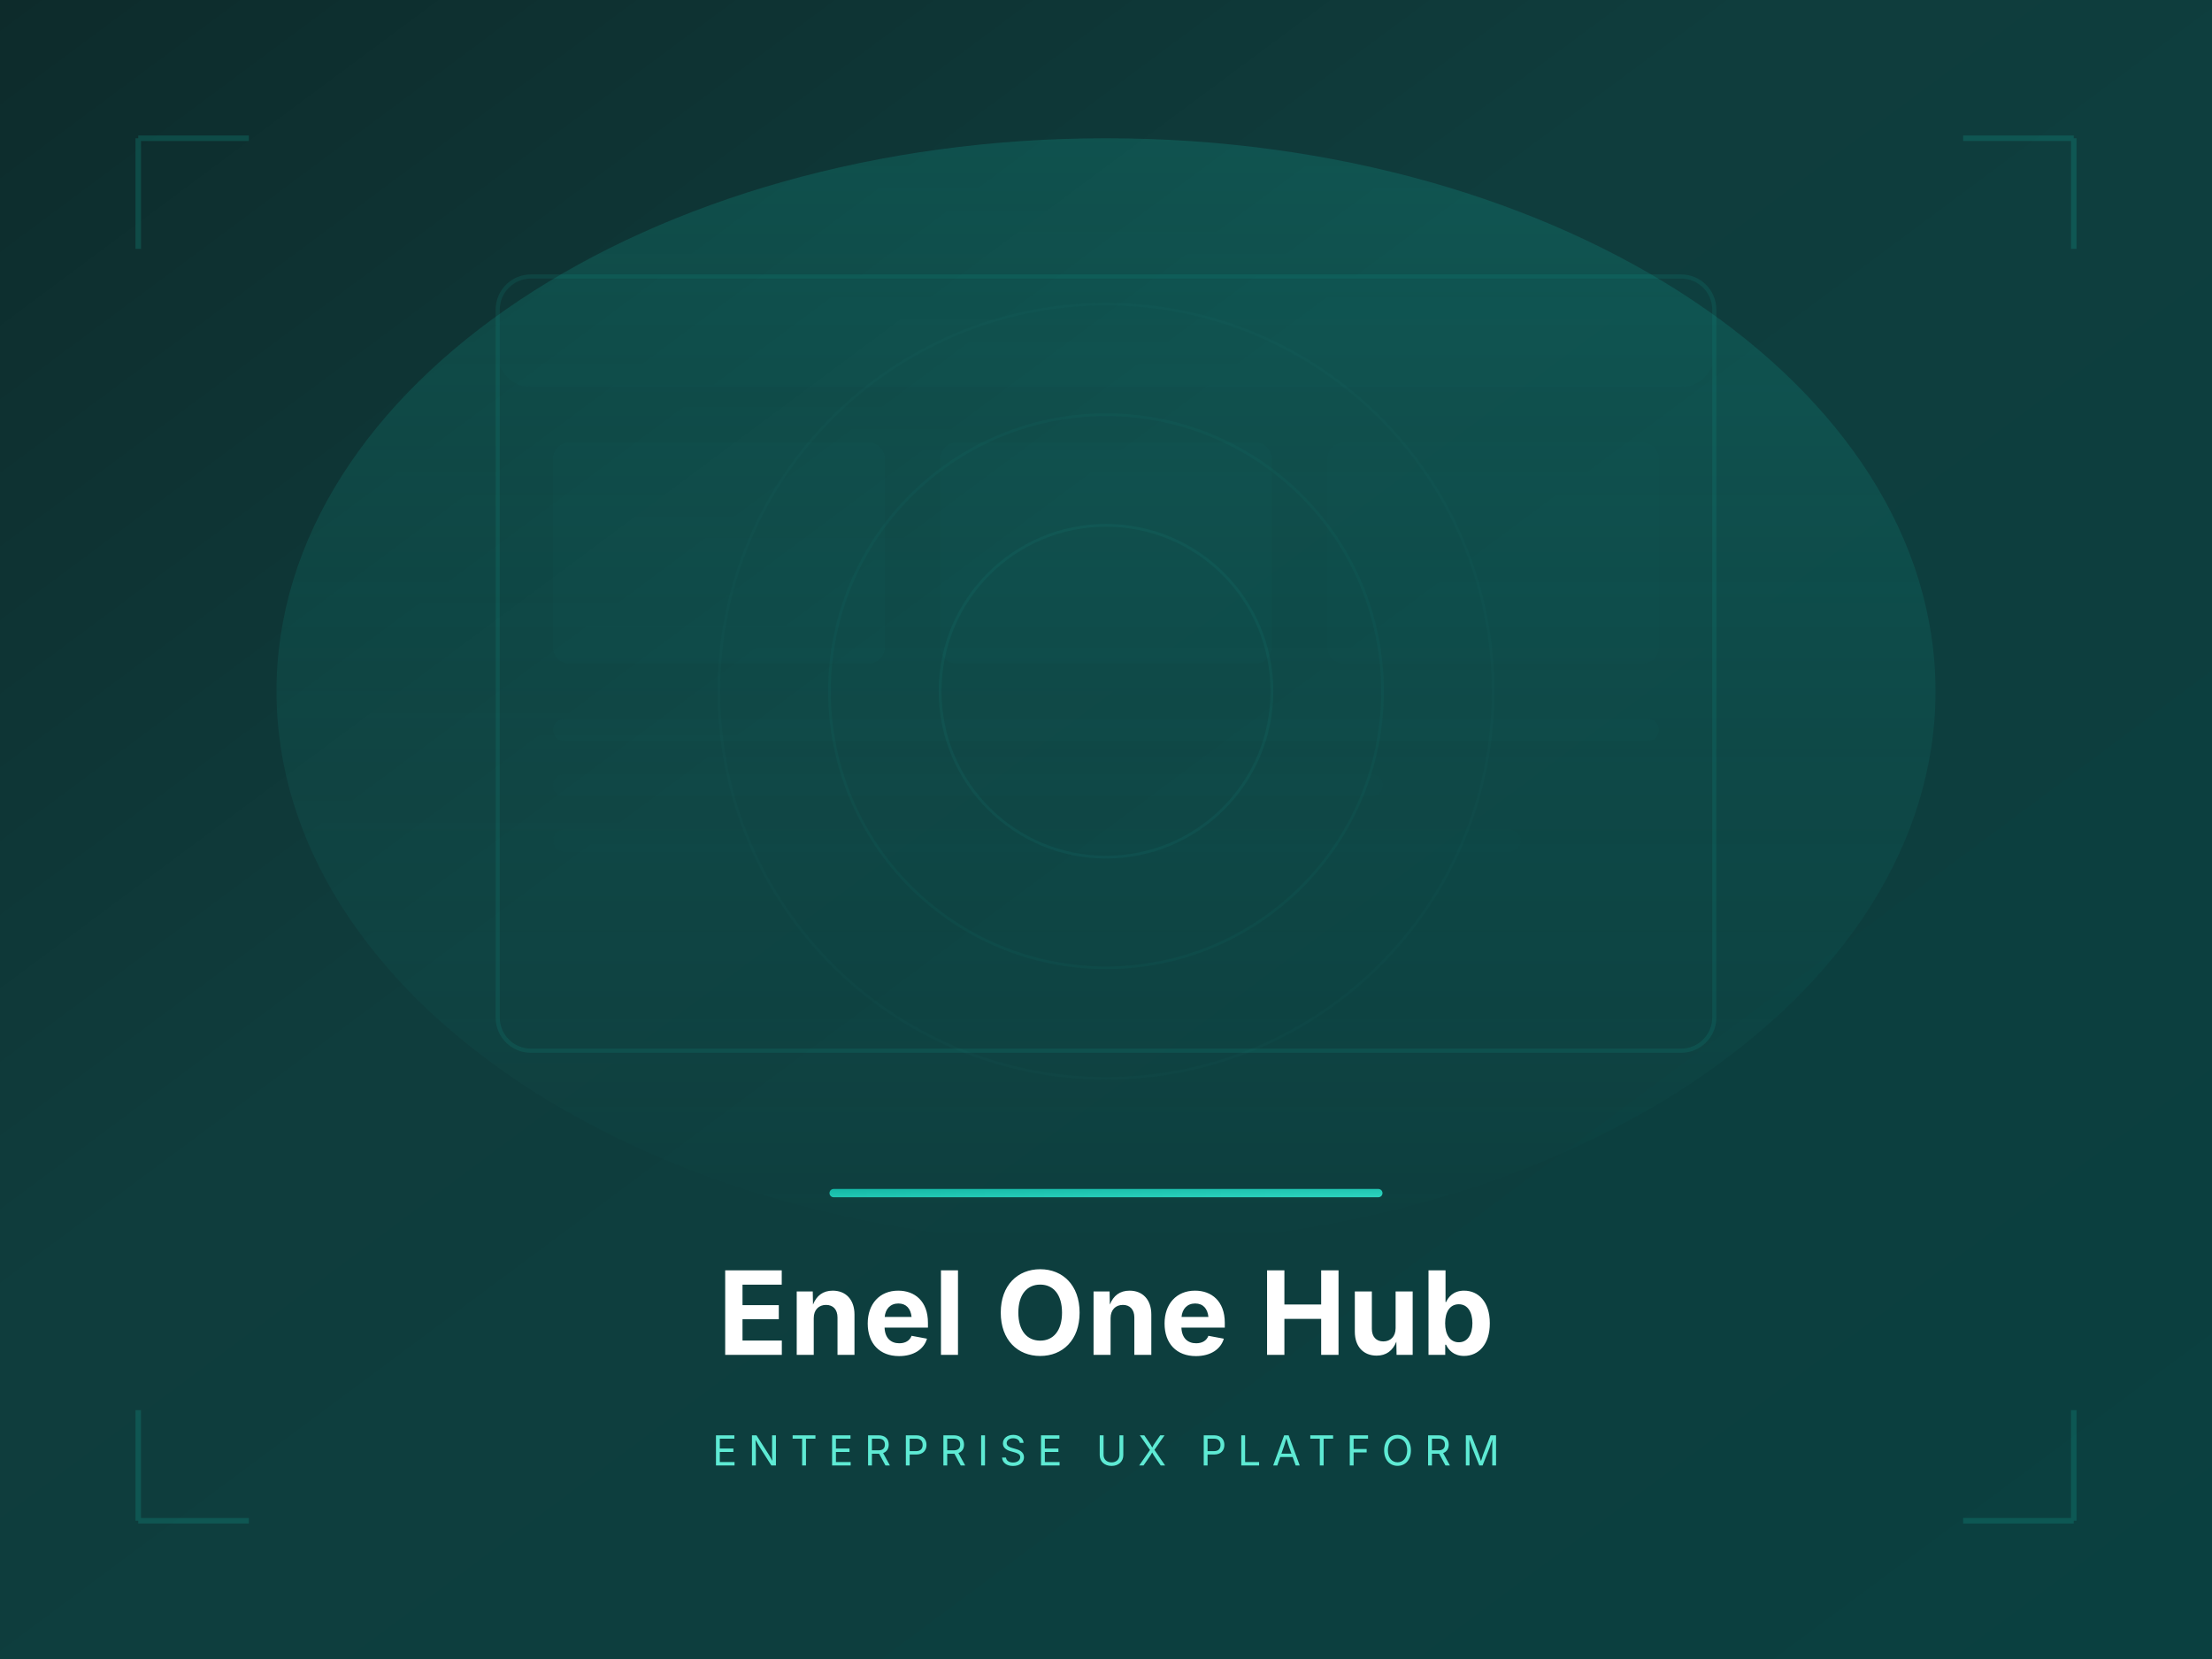
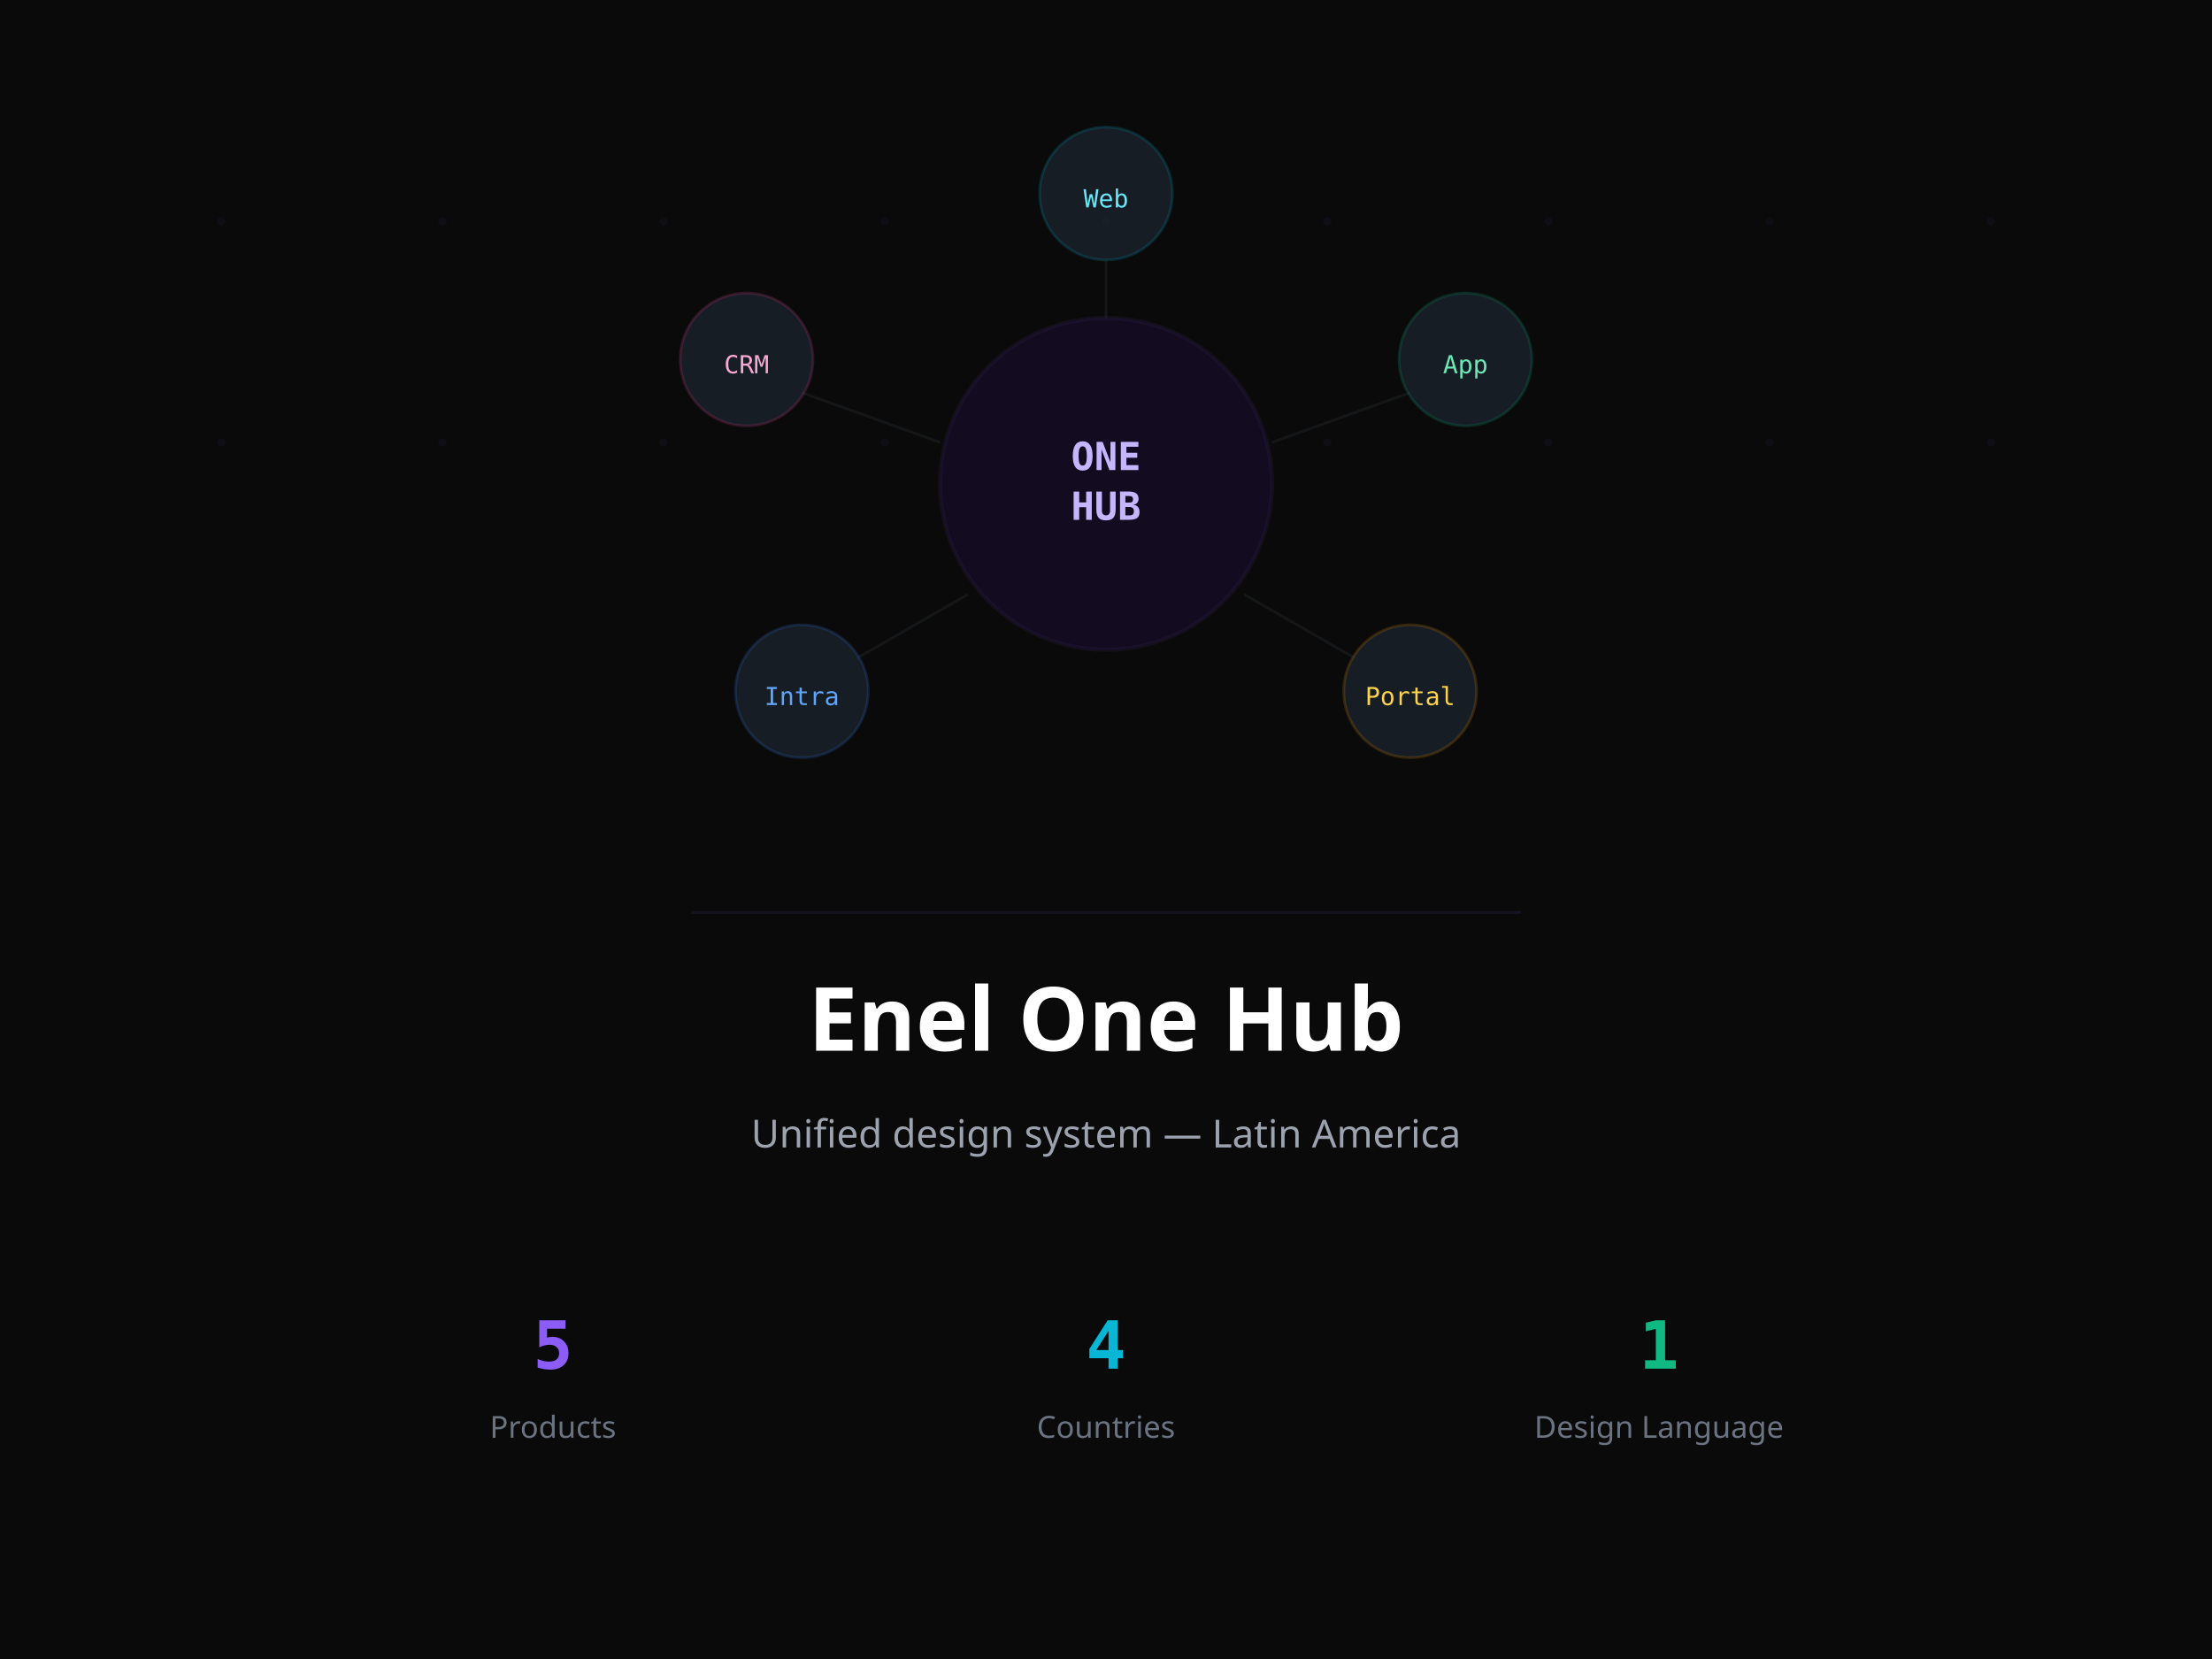
- <svg xmlns="http://www.w3.org/2000/svg" viewBox="0 0 800 600" width="800" height="600">
-   <defs>
-     <linearGradient id="bg-enel" x1="0%" y1="0%" x2="100%" y2="100%">
-       <stop offset="0%" style="stop-color:#0d2b2b" />
-       <stop offset="40%" style="stop-color:#0f3d3d" />
-       <stop offset="100%" style="stop-color:#0a4040" />
-     </linearGradient>
-     <linearGradient id="accent-teal" x1="0%" y1="0%" x2="100%" y2="100%">
-       <stop offset="0%" style="stop-color:#14b8a6" />
-       <stop offset="100%" style="stop-color:#2dd4bf" />
-     </linearGradient>
-     <linearGradient id="glow" x1="0%" y1="0%" x2="0%" y2="100%">
-       <stop offset="0%" style="stop-color:#14b8a6;stop-opacity:0.2" />
-       <stop offset="100%" style="stop-color:#14b8a6;stop-opacity:0" />
-     </linearGradient>
-   </defs>
-   <rect width="800" height="600" fill="url(#bg-enel)" />
-   <ellipse cx="400" cy="250" rx="300" ry="200" fill="url(#glow)" />
-   <g opacity="0.12">
-     <rect x="180" y="100" width="440" height="280" rx="12" fill="none" stroke="#14b8a6" stroke-width="1.5" />
-     <rect x="180" y="100" width="440" height="40" rx="12" fill="#14b8a6" opacity="0.15" />
-     <rect x="200" y="160" width="120" height="80" rx="6" fill="#14b8a6" opacity="0.2" />
-     <rect x="340" y="160" width="120" height="80" rx="6" fill="#14b8a6" opacity="0.15" />
-     <rect x="480" y="160" width="120" height="80" rx="6" fill="#14b8a6" opacity="0.1" />
-     <rect x="200" y="260" width="400" height="8" rx="4" fill="#14b8a6" opacity="0.15" />
-     <rect x="200" y="280" width="300" height="8" rx="4" fill="#14b8a6" opacity="0.1" />
-     <rect x="200" y="300" width="350" height="8" rx="4" fill="#14b8a6" opacity="0.08" />
+ <svg xmlns="http://www.w3.org/2000/svg" width="800" height="600" viewBox="0 0 800 600" fill="none">
+   <rect width="800" height="600" fill="#0A0A0A" />
+   <g opacity="0.04" fill="#8B5CF6">
+     <circle cx="80" cy="80" r="1.5" />
+     <circle cx="160" cy="80" r="1.5" />
+     <circle cx="240" cy="80" r="1.5" />
+     <circle cx="320" cy="80" r="1.5" />
+     <circle cx="400" cy="80" r="1.5" />
+     <circle cx="480" cy="80" r="1.5" />
+     <circle cx="560" cy="80" r="1.5" />
+     <circle cx="640" cy="80" r="1.5" />
+     <circle cx="720" cy="80" r="1.5" />
+     <circle cx="80" cy="160" r="1.5" />
+     <circle cx="160" cy="160" r="1.5" />
+     <circle cx="240" cy="160" r="1.5" />
+     <circle cx="320" cy="160" r="1.5" />
+     <circle cx="400" cy="160" r="1.5" />
+     <circle cx="480" cy="160" r="1.5" />
+     <circle cx="560" cy="160" r="1.5" />
+     <circle cx="640" cy="160" r="1.5" />
+     <circle cx="720" cy="160" r="1.5" />
  </g>
-   <path d="M50 50 L90 50 M50 50 L50 90" stroke="#14b8a6" stroke-width="2" opacity="0.2" />
-   <path d="M750 50 L710 50 M750 50 L750 90" stroke="#14b8a6" stroke-width="2" opacity="0.2" />
-   <path d="M50 550 L90 550 M50 550 L50 510" stroke="#14b8a6" stroke-width="2" opacity="0.2" />
-   <path d="M750 550 L710 550 M750 550 L750 510" stroke="#14b8a6" stroke-width="2" opacity="0.2" />
-   <circle cx="400" cy="250" r="60" fill="none" stroke="#14b8a6" stroke-width="1" opacity="0.08" />
-   <circle cx="400" cy="250" r="100" fill="none" stroke="#14b8a6" stroke-width="1" opacity="0.05" />
-   <circle cx="400" cy="250" r="140" fill="none" stroke="#14b8a6" stroke-width="1" opacity="0.03" />
-   <rect x="300" y="430" width="200" height="3" rx="1.5" fill="url(#accent-teal)" />
-   <text x="400" y="490" font-family="system-ui, -apple-system, 'Segoe UI', sans-serif" font-size="42" font-weight="700" fill="#ffffff" text-anchor="middle" letter-spacing="0.5">Enel One Hub</text>
-   <text x="400" y="530" font-family="system-ui, -apple-system, 'Segoe UI', sans-serif" font-size="15" fill="#5eead4" text-anchor="middle" letter-spacing="4">ENTERPRISE UX PLATFORM</text>
+   <circle cx="400" cy="175" r="60" fill="#2E1065" opacity="0.25" stroke="#8B5CF6" stroke-width="1.5" stroke-opacity="0.3" />
+   <text x="400" y="170" text-anchor="middle" fill="#C4B5FD" font-family="monospace" font-size="14" font-weight="bold">ONE</text>
+   <text x="400" y="188" text-anchor="middle" fill="#C4B5FD" font-family="monospace" font-size="14" font-weight="bold">HUB</text>
+   <circle cx="400" cy="70" r="24" fill="#1F2937" opacity="0.6" stroke="#06B6D4" stroke-width="1" stroke-opacity="0.3" />
+   <text x="400" y="75" text-anchor="middle" fill="#67E8F9" font-family="monospace" font-size="9">Web</text>
+   <line x1="400" y1="94" x2="400" y2="115" stroke="#4B5563" stroke-width="1" opacity="0.15" />
+   <circle cx="530" cy="130" r="24" fill="#1F2937" opacity="0.6" stroke="#10B981" stroke-width="1" stroke-opacity="0.3" />
+   <text x="530" y="135" text-anchor="middle" fill="#6EE7B7" font-family="monospace" font-size="9">App</text>
+   <line x1="510" y1="142" x2="460" y2="160" stroke="#4B5563" stroke-width="1" opacity="0.15" />
+   <circle cx="510" cy="250" r="24" fill="#1F2937" opacity="0.6" stroke="#F59E0B" stroke-width="1" stroke-opacity="0.3" />
+   <text x="510" y="255" text-anchor="middle" fill="#FCD34D" font-family="monospace" font-size="9">Portal</text>
+   <line x1="490" y1="238" x2="450" y2="215" stroke="#4B5563" stroke-width="1" opacity="0.15" />
+   <circle cx="290" cy="250" r="24" fill="#1F2937" opacity="0.6" stroke="#3B82F6" stroke-width="1" stroke-opacity="0.3" />
+   <text x="290" y="255" text-anchor="middle" fill="#60A5FA" font-family="monospace" font-size="9">Intra</text>
+   <line x1="310" y1="238" x2="350" y2="215" stroke="#4B5563" stroke-width="1" opacity="0.15" />
+   <circle cx="270" cy="130" r="24" fill="#1F2937" opacity="0.6" stroke="#EC4899" stroke-width="1" stroke-opacity="0.3" />
+   <text x="270" y="135" text-anchor="middle" fill="#F9A8D4" font-family="monospace" font-size="9">CRM</text>
+   <line x1="290" y1="142" x2="340" y2="160" stroke="#4B5563" stroke-width="1" opacity="0.15" />
+   <line x1="250" y1="330" x2="550" y2="330" stroke="#8B5CF6" stroke-width="1" opacity="0.1" />
+   <text x="400" y="380" text-anchor="middle" fill="#FFFFFF" font-family="system-ui" font-size="32" font-weight="bold">Enel One Hub</text>
+   <text x="400" y="415" text-anchor="middle" fill="#9CA3AF" font-family="system-ui" font-size="14">Unified design system — Latin America</text>
+   <text x="200" y="495" text-anchor="middle" fill="#8B5CF6" font-family="monospace" font-size="24" font-weight="bold">5</text>
+   <text x="200" y="520" text-anchor="middle" fill="#6B7280" font-family="system-ui" font-size="11">Products</text>
+   <text x="400" y="495" text-anchor="middle" fill="#06B6D4" font-family="monospace" font-size="24" font-weight="bold">4</text>
+   <text x="400" y="520" text-anchor="middle" fill="#6B7280" font-family="system-ui" font-size="11">Countries</text>
+   <text x="600" y="495" text-anchor="middle" fill="#10B981" font-family="monospace" font-size="24" font-weight="bold">1</text>
+   <text x="600" y="520" text-anchor="middle" fill="#6B7280" font-family="system-ui" font-size="11">Design Language</text>
</svg>
